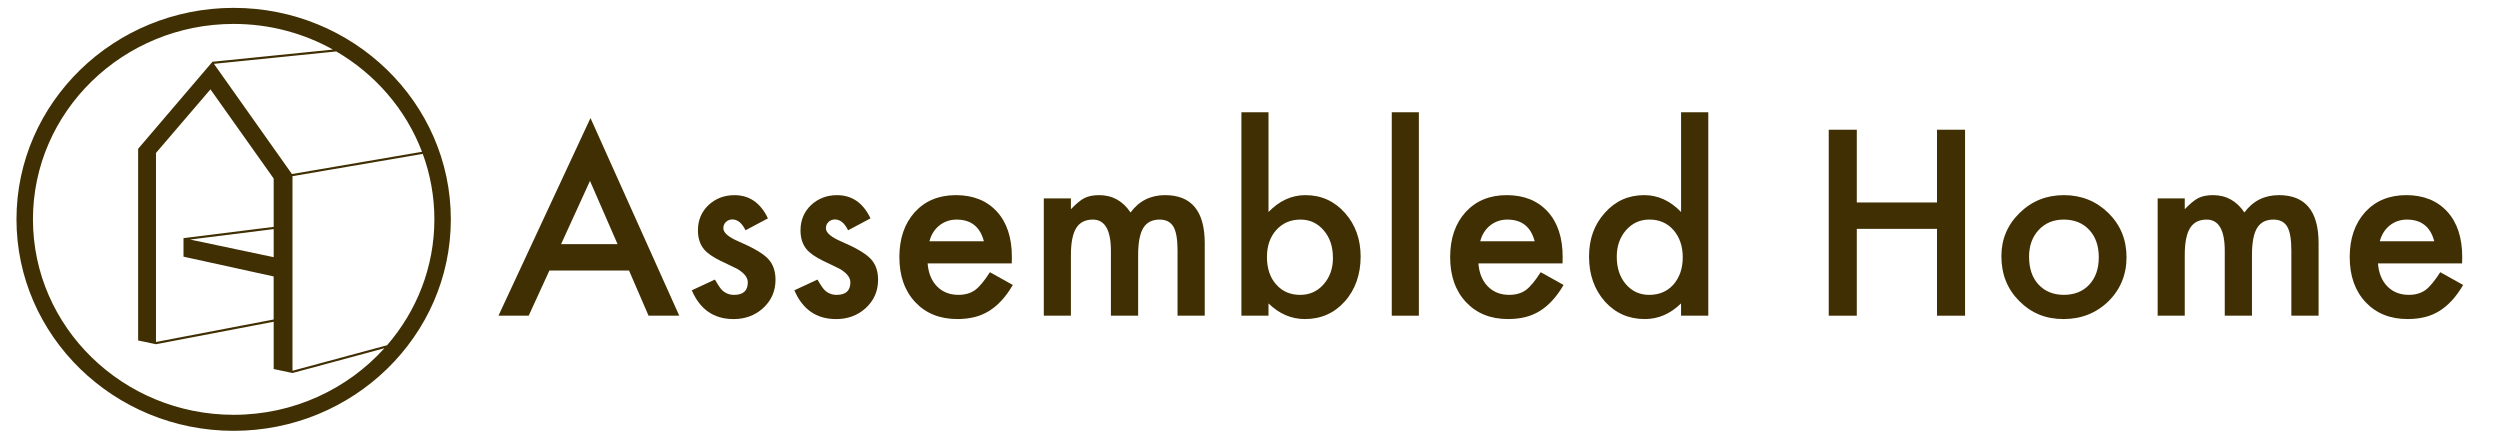
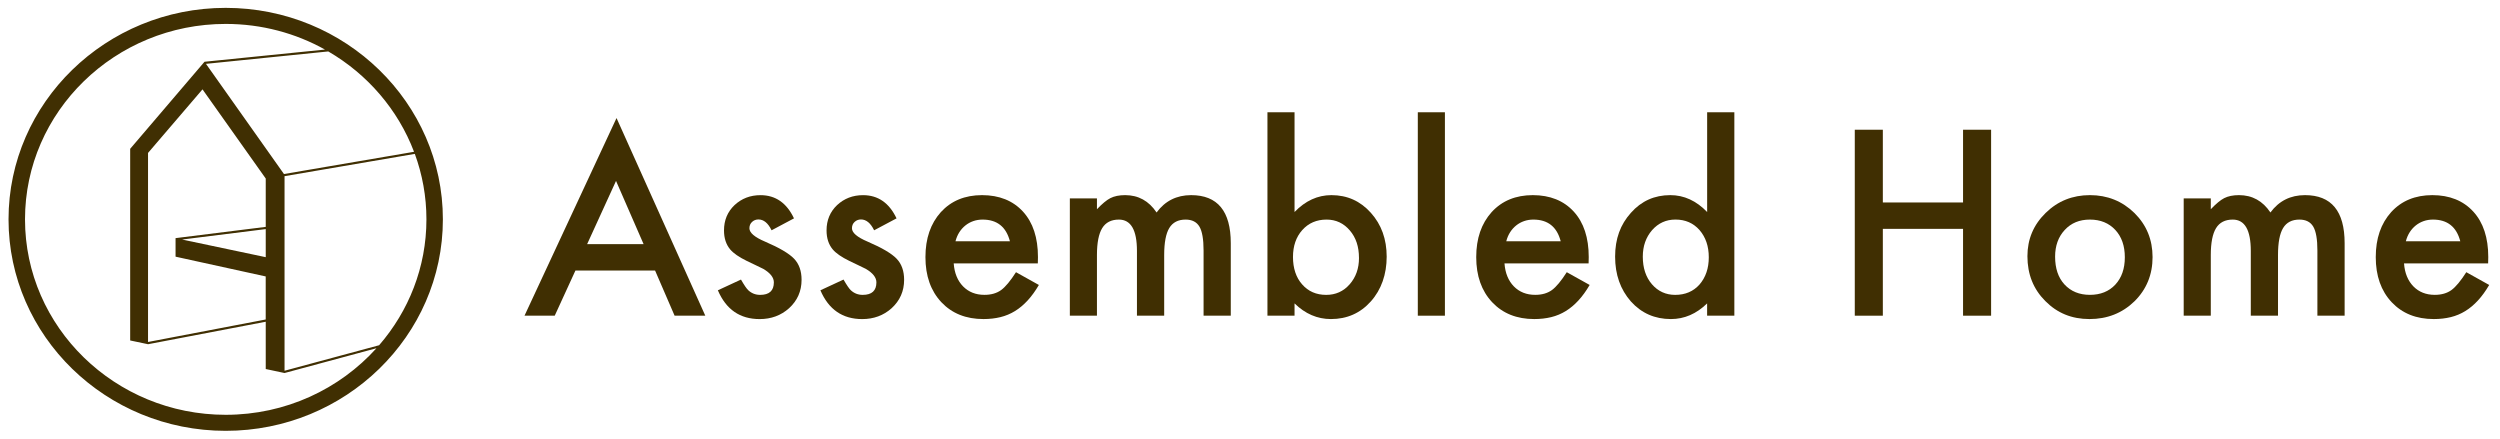
<svg xmlns="http://www.w3.org/2000/svg" id="Layer_1" viewBox="0 0 943.71 165.6">
  <defs>
    <style>.cls-1{fill:#402f02;}</style>
  </defs>
-   <path class="cls-1" d="M88.2,2.97C43,2.97,6.22,38.78,6.22,82.8s36.78,79.83,81.98,79.83,81.98-35.81,81.98-79.83S133.41,2.97,88.2,2.97ZM110.41,66.5h0s49.18-8.41,49.18-8.41c2.83,7.73,4.38,16.05,4.38,24.71,0,18.09-6.72,34.67-17.86,47.52l-35.7,9.63v-73.45ZM159.3,57.3l-49.06,8.39h-.04s-29.44-41.59-29.44-41.59h0s46.17-4.68,46.17-4.68c14.78,8.6,26.32,21.95,32.37,37.88ZM103.31,85.64l-34.03,4.25h.01s-.02,0-.02,0v7l34.03,7.46v16.25s-44.42,8.49-44.42,8.49V57.73s20.56-24,20.56-24l23.87,33.66v18.26ZM103.31,86.48v10.6s-31.57-6.66-31.57-6.66l31.57-3.94ZM88.2,156.58c-41.77,0-75.76-33.1-75.76-73.78S46.43,9.03,88.2,9.03c13.63,0,26.42,3.52,37.48,9.68l-45.48,4.6-27.88,32.65-.18.21v72.35s6.75,1.42,6.75,1.42h0s44.42-8.49,44.42-8.49v17.85s7.1,1.51,7.1,1.51h0s0,0,0,0h0s0,0,0,0l34.7-9.36c-13.9,15.4-34.25,25.13-56.91,25.13Z" />
-   <path class="cls-1" d="M237.44,102.12h-30.05l-7.82,17.05h-11.41l34.74-74.61,33.51,74.61h-11.59l-7.37-17.05ZM233.12,92.16l-10.41-23.87-10.91,23.87h21.32Z" />
-   <path class="cls-1" d="M289.88,82.43l-8.46,4.5c-1.33-2.73-2.99-4.09-4.96-4.09-.94,0-1.74.31-2.41.93-.67.62-1,1.42-1,2.39,0,1.7,1.97,3.38,5.91,5.05,5.43,2.33,9.08,4.49,10.96,6.46,1.88,1.97,2.82,4.62,2.82,7.96,0,4.27-1.58,7.85-4.73,10.73-3.06,2.73-6.76,4.09-11.09,4.09-7.43,0-12.68-3.62-15.78-10.87l8.73-4.05c1.21,2.12,2.14,3.47,2.77,4.05,1.24,1.15,2.73,1.73,4.46,1.73,3.46,0,5.18-1.58,5.18-4.73,0-1.82-1.33-3.52-4-5.09-1.03-.52-2.06-1.02-3.09-1.5-1.03-.48-2.08-.98-3.14-1.5-2.97-1.45-5.06-2.91-6.27-4.36-1.55-1.85-2.32-4.23-2.32-7.14,0-3.85,1.32-7.03,3.96-9.55,2.7-2.52,5.97-3.77,9.82-3.77,5.67,0,9.88,2.93,12.64,8.77Z" />
-   <path class="cls-1" d="M328.6,82.43l-8.46,4.5c-1.33-2.73-2.99-4.09-4.96-4.09-.94,0-1.74.31-2.41.93-.67.62-1,1.42-1,2.39,0,1.7,1.97,3.38,5.91,5.05,5.43,2.33,9.08,4.49,10.96,6.46,1.88,1.97,2.82,4.62,2.82,7.96,0,4.27-1.58,7.85-4.73,10.73-3.06,2.73-6.76,4.09-11.09,4.09-7.43,0-12.68-3.62-15.78-10.87l8.73-4.05c1.21,2.12,2.14,3.47,2.77,4.05,1.24,1.15,2.73,1.73,4.46,1.73,3.46,0,5.18-1.58,5.18-4.73,0-1.82-1.33-3.52-4-5.09-1.03-.52-2.06-1.02-3.09-1.5-1.03-.48-2.08-.98-3.14-1.5-2.97-1.45-5.06-2.91-6.27-4.36-1.55-1.85-2.32-4.23-2.32-7.14,0-3.85,1.32-7.03,3.96-9.55,2.7-2.52,5.97-3.77,9.82-3.77,5.67,0,9.88,2.93,12.64,8.77Z" />
-   <path class="cls-1" d="M381.9,99.44h-31.73c.27,3.64,1.45,6.53,3.55,8.68,2.09,2.12,4.77,3.18,8.05,3.18,2.55,0,4.65-.61,6.32-1.82,1.64-1.21,3.5-3.46,5.59-6.73l8.64,4.82c-1.33,2.27-2.74,4.22-4.23,5.84-1.49,1.62-3.08,2.96-4.77,4-1.7,1.05-3.53,1.81-5.5,2.3-1.97.48-4.11.73-6.41.73-6.61,0-11.91-2.12-15.91-6.37-4-4.27-6-9.94-6-17s1.94-12.67,5.82-17c3.91-4.27,9.09-6.41,15.55-6.41s11.67,2.08,15.46,6.23c3.76,4.12,5.64,9.84,5.64,17.14l-.05,2.41ZM371.4,91.07c-1.43-5.46-4.86-8.18-10.32-8.18-1.24,0-2.41.19-3.5.57-1.09.38-2.08.92-2.98,1.64-.89.71-1.66,1.57-2.3,2.57-.64,1-1.12,2.14-1.45,3.41h20.55Z" />
-   <path class="cls-1" d="M394.02,74.89h10.23v4.09c1.97-2.06,3.65-3.46,5.05-4.18,1.48-.76,3.35-1.14,5.59-1.14,5,0,8.96,2.18,11.87,6.55,3.21-4.36,7.56-6.55,13.05-6.55,9.97,0,14.96,6.05,14.96,18.14v27.37h-10.27v-24.6c0-4.24-.52-7.24-1.55-9-1.06-1.79-2.8-2.68-5.23-2.68-2.82,0-4.87,1.06-6.16,3.18-1.29,2.12-1.93,5.53-1.93,10.23v22.87h-10.28v-24.46c0-7.88-2.27-11.82-6.82-11.82-2.88,0-4.98,1.08-6.3,3.23-1.32,2.15-1.98,5.55-1.98,10.18v22.87h-10.23v-44.28Z" />
-   <path class="cls-1" d="M478.84,42.38v37.65c4.09-4.24,8.73-6.37,13.91-6.37,5.97,0,10.94,2.23,14.91,6.68,3.97,4.43,5.96,9.94,5.96,16.55s-2,12.46-6,16.91c-3.97,4.43-8.99,6.64-15.05,6.64-5.12,0-9.7-1.97-13.73-5.91v4.64h-10.23V42.38h10.23ZM503.16,97.35c0-4.24-1.15-7.7-3.46-10.37-2.33-2.73-5.26-4.09-8.77-4.09-3.76,0-6.82,1.32-9.18,3.96-2.33,2.61-3.5,6-3.5,10.18s1.15,7.74,3.46,10.32c2.3,2.64,5.33,3.96,9.09,3.96,3.55,0,6.49-1.32,8.82-3.96,2.36-2.67,3.55-6,3.55-10Z" />
-   <path class="cls-1" d="M535.6,42.38v76.79h-10.23V42.38h10.23Z" />
-   <path class="cls-1" d="M589.81,99.44h-31.73c.27,3.64,1.45,6.53,3.55,8.68,2.09,2.12,4.77,3.18,8.05,3.18,2.55,0,4.65-.61,6.32-1.82,1.64-1.21,3.5-3.46,5.59-6.73l8.64,4.82c-1.33,2.27-2.74,4.22-4.23,5.84-1.49,1.62-3.08,2.96-4.77,4-1.7,1.05-3.53,1.81-5.5,2.3-1.97.48-4.11.73-6.41.73-6.61,0-11.91-2.12-15.91-6.37-4-4.27-6-9.94-6-17s1.94-12.67,5.82-17c3.91-4.27,9.09-6.41,15.55-6.41s11.67,2.08,15.46,6.23c3.76,4.12,5.64,9.84,5.64,17.14l-.05,2.41ZM579.31,91.07c-1.43-5.46-4.86-8.18-10.32-8.18-1.24,0-2.41.19-3.5.57-1.09.38-2.08.92-2.98,1.64-.89.71-1.66,1.57-2.3,2.57s-1.12,2.14-1.45,3.41h20.55Z" />
-   <path class="cls-1" d="M634.57,42.38h10.28v76.79h-10.28v-4.64c-4.03,3.94-8.59,5.91-13.68,5.91-6.06,0-11.09-2.21-15.09-6.64-3.97-4.52-5.96-10.15-5.96-16.91s1.98-12.12,5.96-16.55c3.94-4.46,8.9-6.68,14.87-6.68,5.18,0,9.82,2.12,13.91,6.37v-37.65ZM610.3,96.89c0,4.24,1.14,7.7,3.41,10.37,2.33,2.7,5.27,4.05,8.82,4.05,3.79,0,6.85-1.3,9.18-3.91,2.33-2.7,3.5-6.12,3.5-10.28s-1.17-7.58-3.5-10.28c-2.33-2.64-5.36-3.96-9.09-3.96-3.52,0-6.46,1.33-8.82,4-2.33,2.7-3.5,6.03-3.5,10Z" />
-   <path class="cls-1" d="M700.91,76.43h30.28v-27.46h10.59v70.2h-10.59v-32.78h-30.28v32.78h-10.59V48.97h10.59v27.46Z" />
-   <path class="cls-1" d="M755.49,96.71c0-6.4,2.29-11.84,6.87-16.32,4.58-4.49,10.15-6.73,16.73-6.73s12.21,2.26,16.82,6.77c4.55,4.52,6.82,10.06,6.82,16.64s-2.29,12.2-6.86,16.69c-4.61,4.46-10.26,6.68-16.96,6.68s-12.2-2.27-16.69-6.82c-4.49-4.49-6.73-10.12-6.73-16.91ZM765.94,96.89c0,4.43,1.18,7.93,3.55,10.5,2.42,2.61,5.62,3.91,9.59,3.91s7.2-1.29,9.59-3.86c2.39-2.58,3.59-6.02,3.59-10.32s-1.2-7.74-3.59-10.32c-2.43-2.61-5.62-3.91-9.59-3.91s-7.08,1.3-9.5,3.91c-2.43,2.61-3.64,5.97-3.64,10.09Z" />
-   <path class="cls-1" d="M814.48,74.89h10.23v4.09c1.97-2.06,3.65-3.46,5.05-4.18,1.48-.76,3.35-1.14,5.59-1.14,5,0,8.96,2.18,11.87,6.55,3.21-4.36,7.56-6.55,13.05-6.55,9.97,0,14.96,6.05,14.96,18.14v27.37h-10.28v-24.6c0-4.24-.52-7.24-1.55-9-1.06-1.79-2.8-2.68-5.23-2.68-2.82,0-4.87,1.06-6.16,3.18-1.29,2.12-1.93,5.53-1.93,10.23v22.87h-10.27v-24.46c0-7.88-2.27-11.82-6.82-11.82-2.88,0-4.98,1.08-6.3,3.23-1.32,2.15-1.98,5.55-1.98,10.18v22.87h-10.23v-44.28Z" />
-   <path class="cls-1" d="M929.39,99.44h-31.74c.27,3.64,1.46,6.53,3.55,8.68,2.09,2.12,4.77,3.18,8.05,3.18,2.55,0,4.65-.61,6.32-1.82,1.64-1.21,3.5-3.46,5.59-6.73l8.64,4.82c-1.33,2.27-2.74,4.22-4.23,5.84-1.49,1.62-3.08,2.96-4.77,4-1.7,1.05-3.53,1.81-5.5,2.3-1.97.48-4.11.73-6.41.73-6.61,0-11.91-2.12-15.91-6.37-4-4.27-6-9.94-6-17s1.94-12.67,5.82-17c3.91-4.27,9.09-6.41,15.55-6.41s11.67,2.08,15.46,6.23c3.76,4.12,5.64,9.84,5.64,17.14l-.05,2.41ZM918.89,91.07c-1.43-5.46-4.87-8.18-10.32-8.18-1.24,0-2.41.19-3.5.57-1.09.38-2.08.92-2.98,1.64-.89.71-1.66,1.57-2.3,2.57-.64,1-1.12,2.14-1.45,3.41h20.55Z" />
+   <path class="cls-1" d="M85.2,2.97C40,2.97,3.22,38.78,3.22,82.8s36.78,79.83,81.98,79.83,81.98-35.81,81.98-79.83S130.4,2.97,85.2,2.97ZM107.41,66.5h0s49.18-8.41,49.18-8.41c2.83,7.73,4.38,16.05,4.38,24.71,0,18.09-6.72,34.67-17.86,47.52l-35.7,9.63v-73.45ZM156.29,57.3l-49.06,8.39h-.04s-29.44-41.59-29.44-41.59h0s46.17-4.68,46.17-4.68c14.78,8.6,26.32,21.95,32.37,37.88ZM100.31,85.64l-34.03,4.25h.01s-.02,0-.02,0v7l34.03,7.46v16.25s-44.42,8.49-44.42,8.49V57.73s20.56-24,20.56-24l23.87,33.66v18.26ZM100.31,86.48v10.6s-31.57-6.66-31.57-6.66l31.57-3.94ZM85.2,156.58c-41.77,0-75.76-33.1-75.76-73.78S43.43,9.03,85.2,9.03c13.63,0,26.42,3.52,37.48,9.68l-45.48,4.6-27.88,32.65-.18.21v72.35s6.75,1.42,6.75,1.42h0s44.42-8.49,44.42-8.49v17.85s7.1,1.51,7.1,1.51h0s0,0,0,0h0s0,0,0,0l34.7-9.36c-13.9,15.4-34.25,25.13-56.91,25.13Z" />
+   <path class="cls-1" d="M247.27,102.12h-30.05l-7.82,17.05h-11.41l34.74-74.61,33.51,74.61h-11.59l-7.37-17.05ZM242.95,92.16l-10.41-23.87-10.91,23.87h21.32Z" />
+   <path class="cls-1" d="M299.72,82.43l-8.46,4.5c-1.33-2.73-2.99-4.09-4.96-4.09-.94,0-1.74.31-2.41.93-.67.62-1,1.42-1,2.39,0,1.7,1.97,3.38,5.91,5.05,5.43,2.33,9.08,4.49,10.96,6.46,1.88,1.97,2.82,4.62,2.82,7.96,0,4.27-1.58,7.85-4.73,10.73-3.06,2.73-6.76,4.09-11.09,4.09-7.43,0-12.68-3.62-15.78-10.87l8.73-4.05c1.21,2.12,2.14,3.47,2.77,4.05,1.24,1.15,2.73,1.73,4.46,1.73,3.46,0,5.18-1.58,5.18-4.73,0-1.82-1.33-3.52-4-5.09-1.03-.52-2.06-1.02-3.09-1.5-1.03-.48-2.08-.98-3.14-1.5-2.97-1.45-5.06-2.91-6.27-4.36-1.55-1.85-2.32-4.23-2.32-7.14,0-3.85,1.32-7.03,3.96-9.55,2.7-2.52,5.97-3.77,9.82-3.77,5.67,0,9.88,2.93,12.64,8.77Z" />
+   <path class="cls-1" d="M338.43,82.43l-8.46,4.5c-1.33-2.73-2.99-4.09-4.96-4.09-.94,0-1.74.31-2.41.93-.67.62-1,1.42-1,2.39,0,1.7,1.97,3.38,5.91,5.05,5.43,2.33,9.08,4.49,10.96,6.46,1.88,1.97,2.82,4.62,2.82,7.96,0,4.27-1.58,7.85-4.73,10.73-3.06,2.73-6.76,4.09-11.09,4.09-7.43,0-12.68-3.62-15.78-10.87l8.73-4.05c1.21,2.12,2.14,3.47,2.77,4.05,1.24,1.15,2.73,1.73,4.46,1.73,3.46,0,5.18-1.58,5.18-4.73,0-1.82-1.33-3.52-4-5.09-1.03-.52-2.06-1.02-3.09-1.5-1.03-.48-2.08-.98-3.14-1.5-2.97-1.45-5.06-2.91-6.27-4.36-1.55-1.85-2.32-4.23-2.32-7.14,0-3.85,1.32-7.03,3.96-9.55,2.7-2.52,5.97-3.77,9.82-3.77,5.67,0,9.88,2.93,12.64,8.77Z" />
+   <path class="cls-1" d="M391.74,99.44h-31.73c.27,3.64,1.45,6.53,3.55,8.68,2.09,2.12,4.77,3.18,8.05,3.18,2.55,0,4.65-.61,6.32-1.82,1.64-1.21,3.5-3.46,5.59-6.73l8.64,4.82c-1.33,2.27-2.74,4.22-4.23,5.84-1.49,1.62-3.08,2.96-4.77,4-1.7,1.05-3.53,1.81-5.5,2.3-1.97.48-4.11.73-6.41.73-6.61,0-11.91-2.12-15.91-6.37-4-4.27-6-9.94-6-17s1.94-12.67,5.82-17c3.91-4.27,9.09-6.41,15.55-6.41s11.67,2.08,15.46,6.23c3.76,4.12,5.64,9.84,5.64,17.14l-.05,2.41ZM381.23,91.07c-1.43-5.46-4.86-8.18-10.32-8.18-1.24,0-2.41.19-3.5.57-1.09.38-2.08.92-2.98,1.64-.89.71-1.66,1.57-2.3,2.57-.64,1-1.12,2.14-1.45,3.41h20.55Z" />
+   <path class="cls-1" d="M403.85,74.89h10.23v4.09c1.97-2.06,3.65-3.46,5.05-4.18,1.48-.76,3.35-1.14,5.59-1.14,5,0,8.96,2.18,11.87,6.55,3.21-4.36,7.56-6.55,13.05-6.55,9.97,0,14.96,6.05,14.96,18.14v27.37h-10.27v-24.6c0-4.24-.52-7.24-1.55-9-1.06-1.79-2.8-2.68-5.23-2.68-2.82,0-4.87,1.06-6.16,3.18-1.29,2.12-1.93,5.53-1.93,10.23v22.87h-10.28v-24.46c0-7.88-2.27-11.82-6.82-11.82-2.88,0-4.98,1.08-6.3,3.23-1.32,2.15-1.98,5.55-1.98,10.18v22.87h-10.23v-44.28Z" />
+   <path class="cls-1" d="M488.67,42.38v37.65c4.09-4.24,8.73-6.37,13.91-6.37,5.97,0,10.94,2.23,14.91,6.68,3.97,4.43,5.96,9.94,5.96,16.55s-2,12.46-6,16.91c-3.97,4.43-8.99,6.64-15.05,6.64-5.12,0-9.7-1.97-13.73-5.91v4.64h-10.23V42.38h10.23ZM512.99,97.35c0-4.24-1.15-7.7-3.46-10.37-2.33-2.73-5.26-4.09-8.77-4.09-3.76,0-6.82,1.32-9.18,3.96-2.33,2.61-3.5,6-3.5,10.18s1.15,7.74,3.46,10.32c2.3,2.64,5.33,3.96,9.09,3.96,3.55,0,6.49-1.32,8.82-3.96,2.36-2.67,3.55-6,3.55-10Z" />
+   <path class="cls-1" d="M545.43,42.38v76.79h-10.23V42.38h10.23Z" />
+   <path class="cls-1" d="M599.65,99.44h-31.73c.27,3.64,1.45,6.53,3.55,8.68,2.09,2.12,4.77,3.18,8.05,3.18,2.55,0,4.65-.61,6.32-1.82,1.64-1.21,3.5-3.46,5.59-6.73l8.64,4.82c-1.33,2.27-2.74,4.22-4.23,5.84-1.49,1.62-3.08,2.96-4.77,4-1.7,1.05-3.53,1.81-5.5,2.3-1.97.48-4.11.73-6.41.73-6.61,0-11.91-2.12-15.91-6.37-4-4.27-6-9.94-6-17s1.94-12.67,5.82-17c3.91-4.27,9.09-6.41,15.55-6.41s11.67,2.08,15.46,6.23c3.76,4.12,5.64,9.84,5.64,17.14l-.05,2.41ZM589.14,91.07c-1.43-5.46-4.86-8.18-10.32-8.18-1.24,0-2.41.19-3.5.57-1.09.38-2.08.92-2.98,1.64-.89.71-1.66,1.57-2.3,2.57s-1.12,2.14-1.45,3.41h20.55Z" />
+   <path class="cls-1" d="M644.41,42.38h10.28v76.79h-10.28v-4.64c-4.03,3.94-8.59,5.91-13.68,5.91-6.06,0-11.09-2.21-15.09-6.64-3.97-4.52-5.96-10.15-5.96-16.91s1.98-12.12,5.96-16.55c3.94-4.46,8.9-6.68,14.87-6.68,5.18,0,9.82,2.12,13.91,6.37v-37.65ZM620.13,96.89c0,4.24,1.14,7.7,3.41,10.37,2.33,2.7,5.27,4.05,8.82,4.05,3.79,0,6.85-1.3,9.18-3.91,2.33-2.7,3.5-6.12,3.5-10.28s-1.17-7.58-3.5-10.28c-2.33-2.64-5.36-3.96-9.09-3.96-3.52,0-6.46,1.33-8.82,4-2.33,2.7-3.5,6.03-3.5,10Z" />
+   <path class="cls-1" d="M710.74,76.43h30.28v-27.46h10.59v70.2h-10.59v-32.78h-30.28v32.78h-10.59V48.97h10.59v27.46Z" />
+   <path class="cls-1" d="M765.32,96.71c0-6.4,2.29-11.84,6.87-16.32,4.58-4.49,10.15-6.73,16.73-6.73s12.21,2.26,16.82,6.77c4.55,4.52,6.82,10.06,6.82,16.64s-2.29,12.2-6.86,16.69c-4.61,4.46-10.26,6.68-16.96,6.68s-12.2-2.27-16.69-6.82c-4.49-4.49-6.73-10.12-6.73-16.91ZM775.77,96.89c0,4.43,1.18,7.93,3.55,10.5,2.42,2.61,5.62,3.91,9.59,3.91s7.2-1.29,9.59-3.86c2.39-2.58,3.59-6.02,3.59-10.32s-1.2-7.74-3.59-10.32c-2.43-2.61-5.62-3.91-9.59-3.91s-7.08,1.3-9.5,3.91c-2.43,2.61-3.64,5.97-3.64,10.09Z" />
+   <path class="cls-1" d="M824.31,74.89h10.23v4.09c1.97-2.06,3.65-3.46,5.05-4.18,1.48-.76,3.35-1.14,5.59-1.14,5,0,8.96,2.18,11.87,6.55,3.21-4.36,7.56-6.55,13.05-6.55,9.97,0,14.96,6.05,14.96,18.14v27.37h-10.28v-24.6c0-4.24-.52-7.24-1.55-9-1.06-1.79-2.8-2.68-5.23-2.68-2.82,0-4.87,1.06-6.16,3.18-1.29,2.12-1.93,5.53-1.93,10.23v22.87h-10.27v-24.46c0-7.88-2.27-11.82-6.82-11.82-2.88,0-4.98,1.08-6.3,3.23-1.32,2.15-1.98,5.55-1.98,10.18v22.87h-10.23v-44.28Z" />
+   <path class="cls-1" d="M939.22,99.44h-31.74c.27,3.64,1.46,6.53,3.55,8.68,2.09,2.12,4.77,3.18,8.05,3.18,2.55,0,4.65-.61,6.32-1.82,1.64-1.21,3.5-3.46,5.59-6.73l8.64,4.82c-1.33,2.27-2.74,4.22-4.23,5.84-1.49,1.62-3.08,2.96-4.77,4-1.7,1.05-3.53,1.81-5.5,2.3-1.97.48-4.11.73-6.41.73-6.61,0-11.91-2.12-15.91-6.37-4-4.27-6-9.94-6-17s1.94-12.67,5.82-17c3.91-4.27,9.09-6.41,15.55-6.41s11.67,2.08,15.46,6.23c3.76,4.12,5.64,9.84,5.64,17.14l-.05,2.41ZM928.72,91.07c-1.43-5.46-4.87-8.18-10.32-8.18-1.24,0-2.41.19-3.5.57-1.09.38-2.08.92-2.98,1.64-.89.71-1.66,1.57-2.3,2.57-.64,1-1.12,2.14-1.45,3.41h20.55Z" />
</svg>
